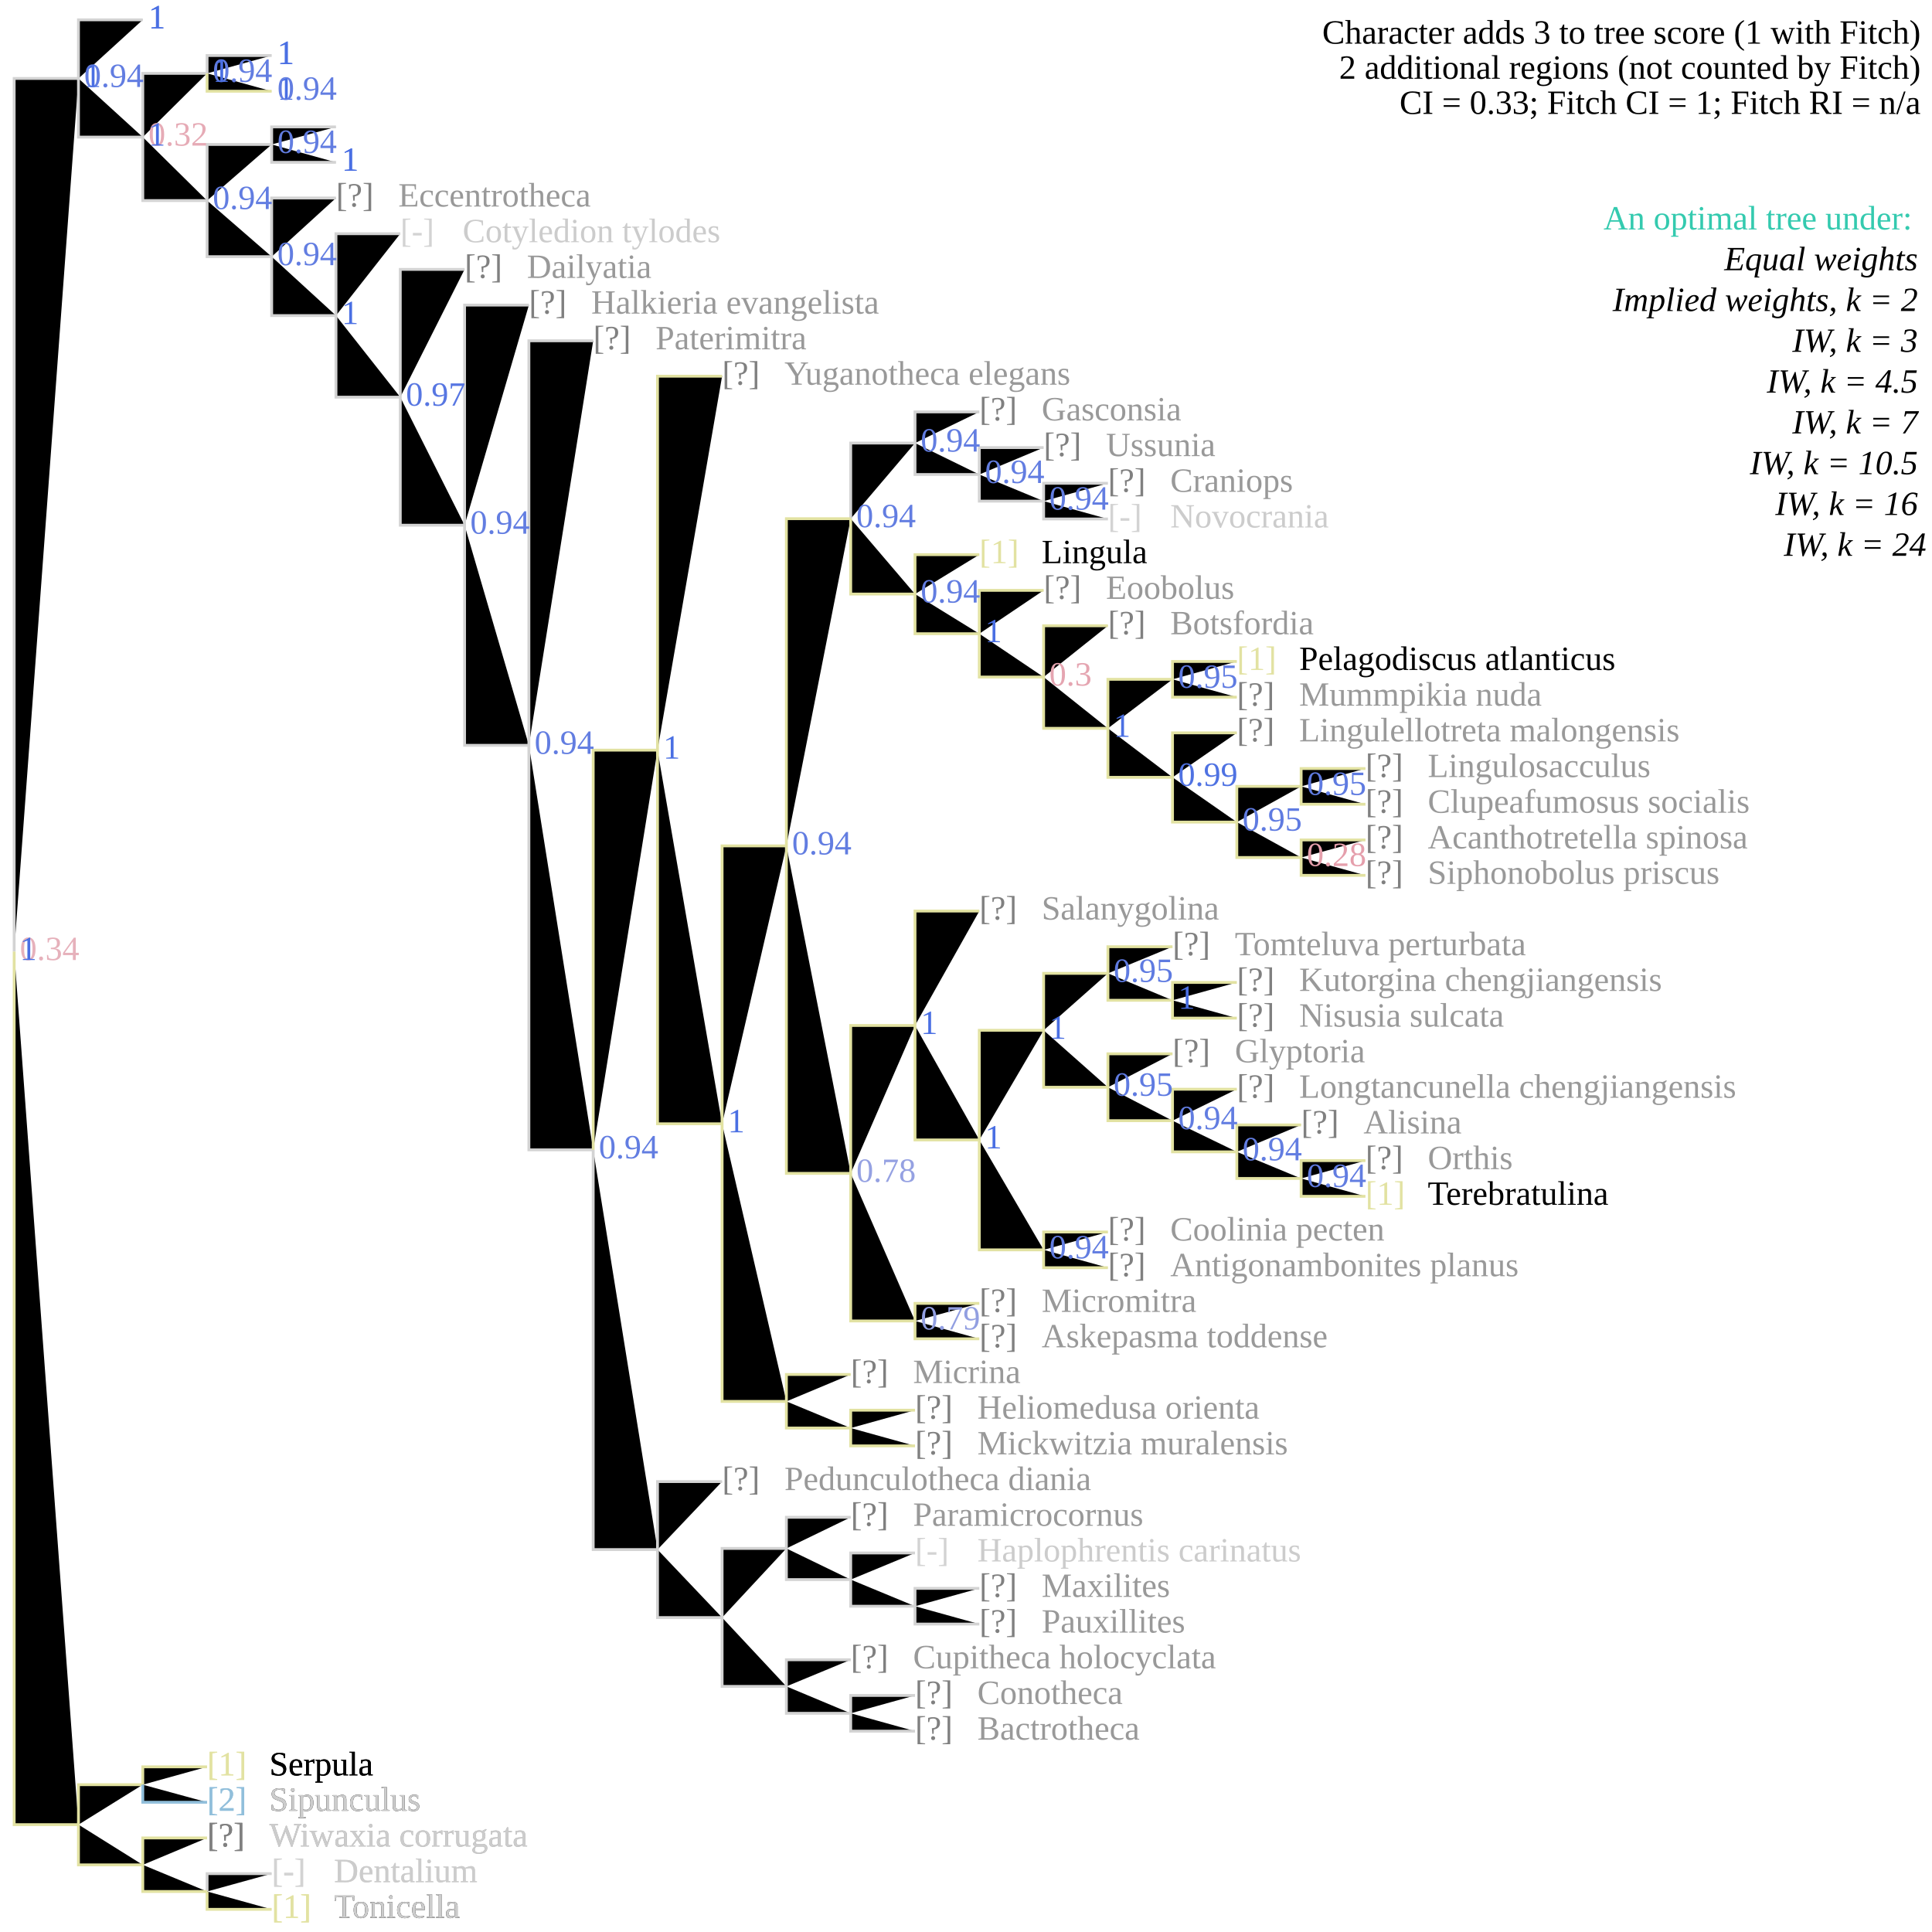
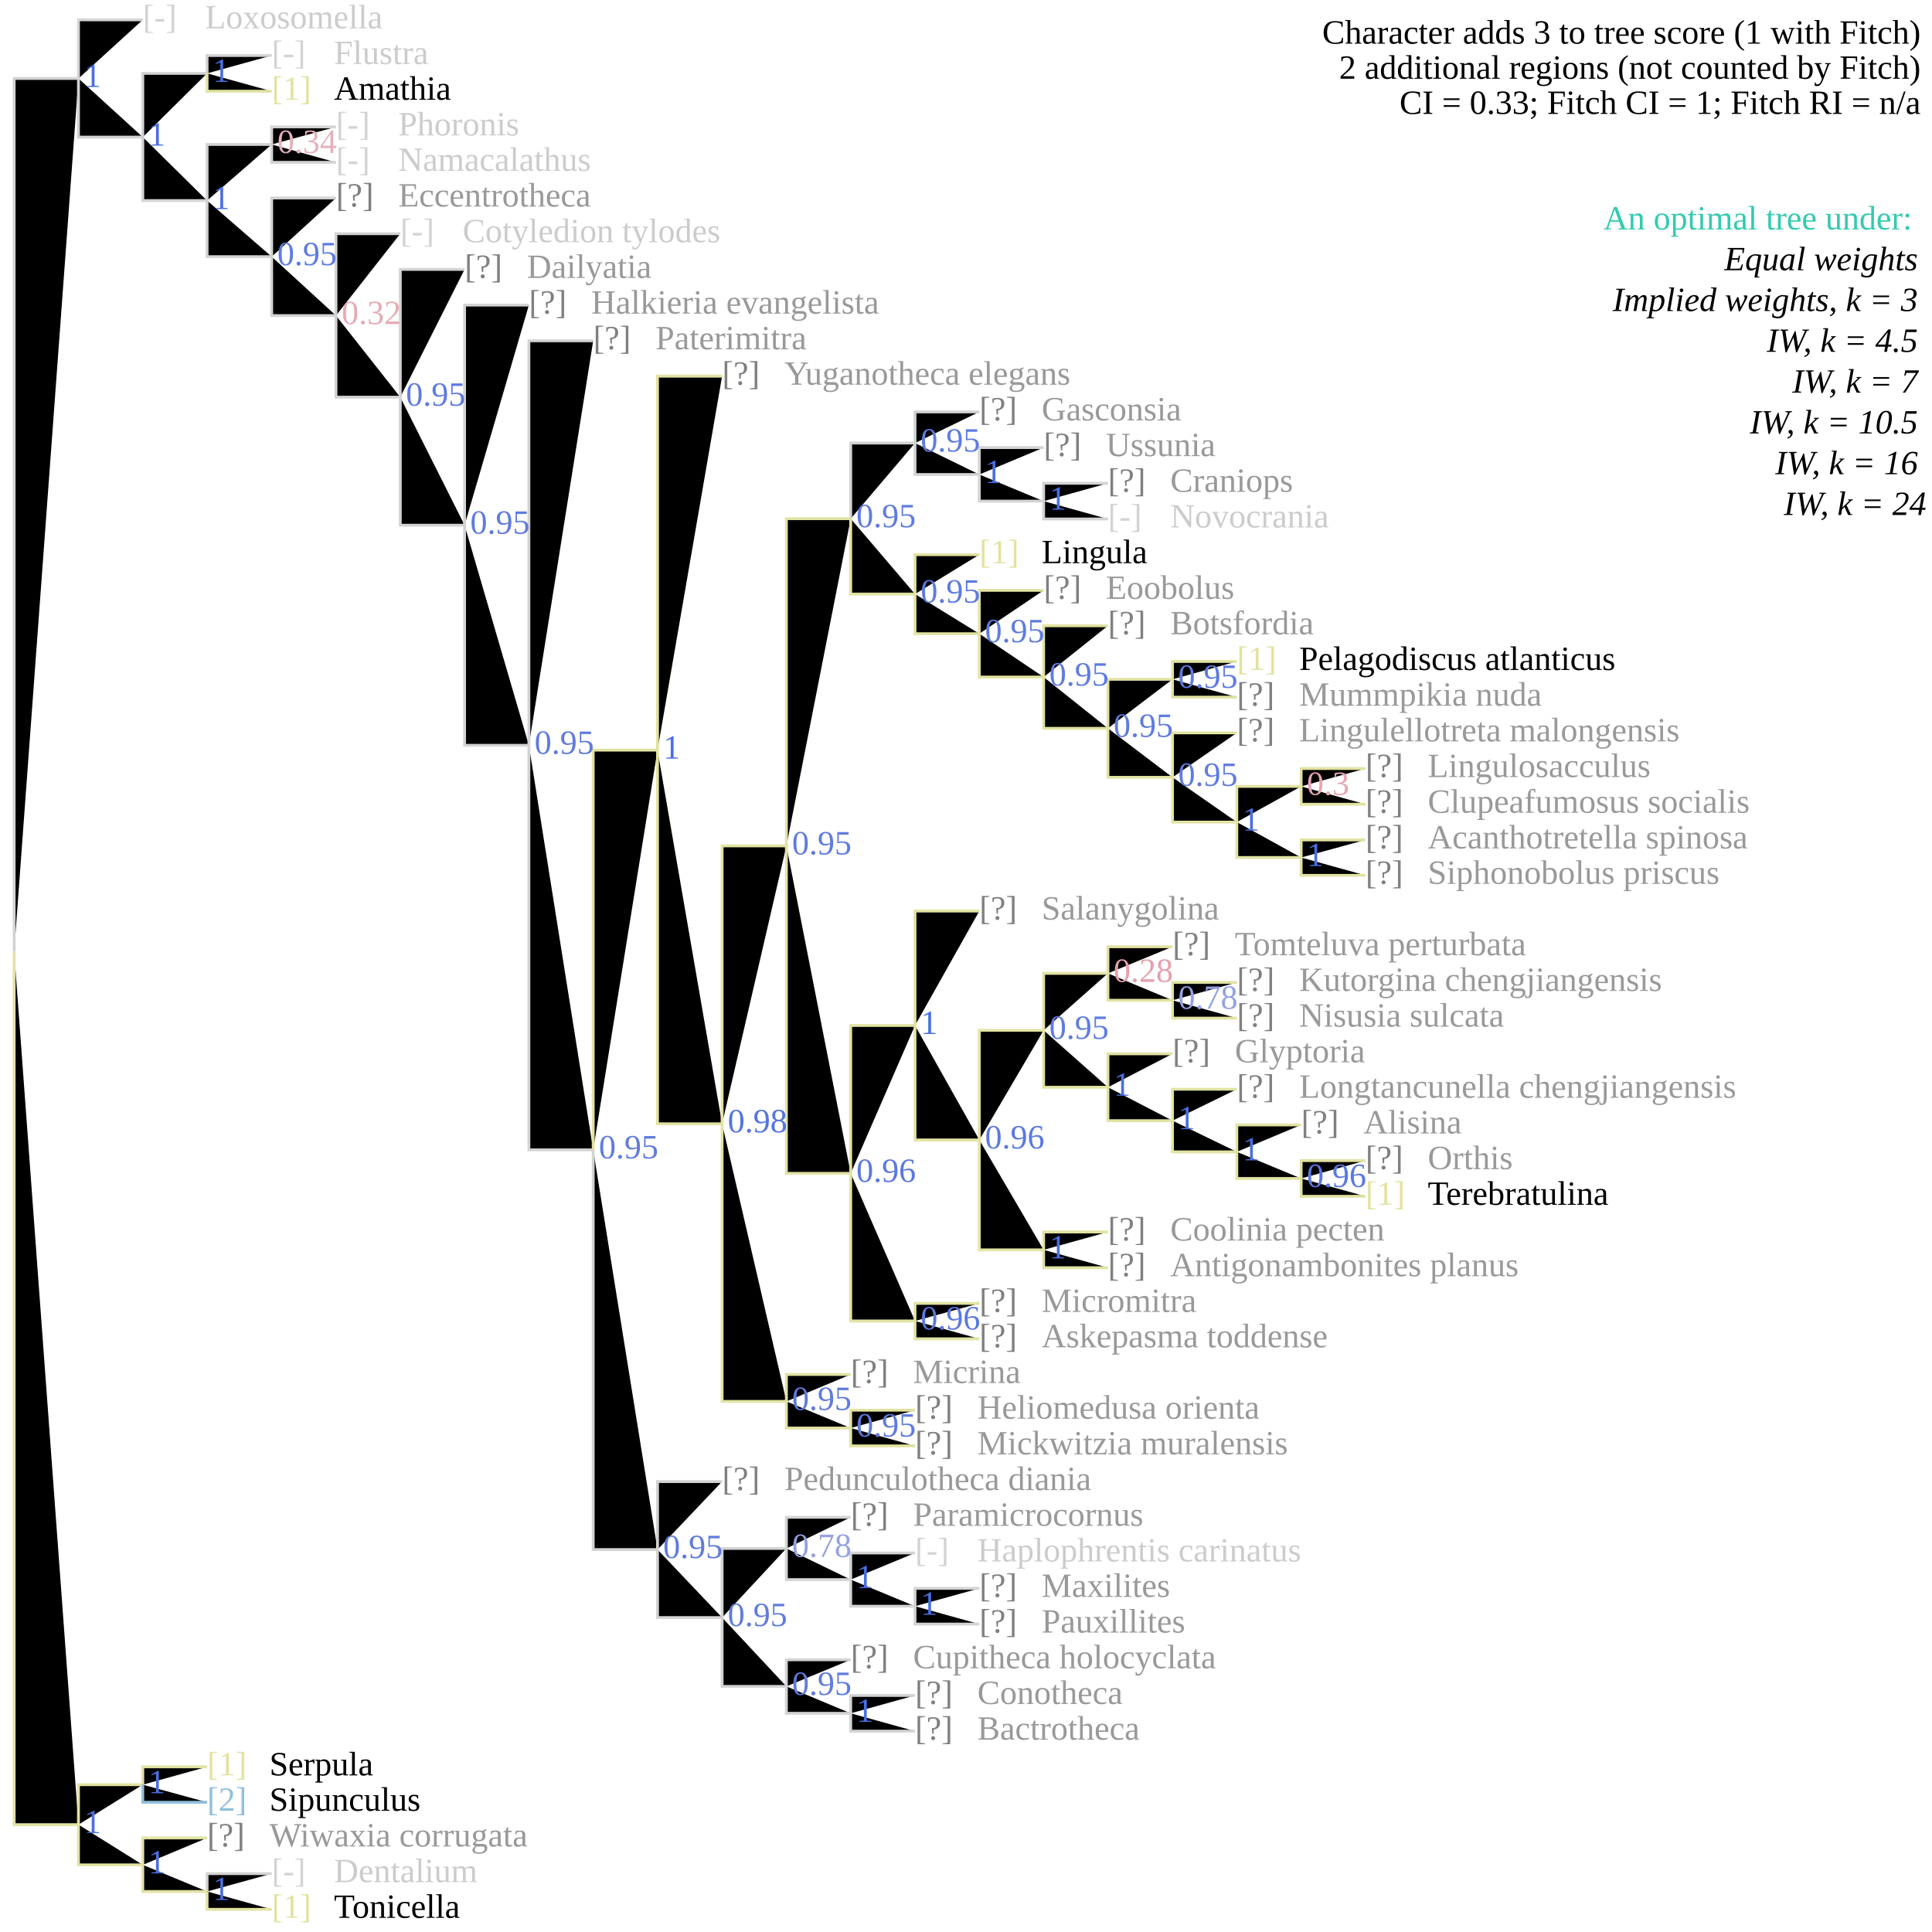
<svg xmlns="http://www.w3.org/2000/svg" version="1.1" width="682" height="682" class="tree" data-char="14">
  <text x="678" y="15.4" text-anchor="end" class="stepsLabel">Character adds <tspan class="score">3</tspan> to tree score (<tspan class="score fitch">1</tspan> with Fitch)</text>
  <text x="678" y="27.8" text-anchor="end" class="stepsLabel">
    <tspan class="score">2</tspan> additional regions (not counted by Fitch)</text>
  <text x="678" y="40.2" text-anchor="end" class="stepsLabel">CI = 0.33; Fitch CI = 1; Fitch RI = n/a</text>
  <text x="678" y="65" text-anchor="end" class="stepsLabel">
    <tspan dy="16" fill="#34caaf">An optimal tree under:</tspan>
    <tspan x="680" style="font-style:italic" class="thisAn" dy="1.2em">Equal weights</tspan>
-     <tspan x="680" style="font-style:italic" class="notThisAn" dy="1.2em">Implied weights, k = 2</tspan>
-     <tspan x="680" style="font-style:italic" class="notThisAn" dy="1.2em">IW, k = 3</tspan>
+     <tspan x="680" style="font-style:italic" class="notThisAn" dy="1.2em">Implied weights, k = 3</tspan>
    <tspan x="680" style="font-style:italic" class="notThisAn" dy="1.2em">IW, k = 4.5</tspan>
    <tspan x="680" style="font-style:italic" class="notThisAn" dy="1.2em">IW, k = 7</tspan>
    <tspan x="680" style="font-style:italic" class="notThisAn" dy="1.2em">IW, k = 10.5</tspan>
    <tspan x="680" style="font-style:italic" class="notThisAn" dy="1.2em">IW, k = 16</tspan>
    <tspan x="680" style="font-style:italic" class="notThisAn" dy="1.2em">IW, k = 24</tspan>
  </text>
  <text x="95.9" y="664.4" fill="lightgrey" class="flag">[-]</text>
  <text x="117.9" y="664.4" fill="#ccc" class="taxonLabel">Dentalium</text>
  <text x="95.9" y="677" fill="#e2e2a2" class="flag">[1]</text>
  <text x="117.9" y="677" fill="#000" class="taxonLabel">Tonicella</text>
  <text x="73.1" y="651.8" fill="grey" class="flag">[?]</text>
  <text x="95.1" y="651.8" fill="#999" class="taxonLabel">Wiwaxia corrugata</text>
  <text x="73.1" y="626.7" fill="#e2e2a2" class="flag">[1]</text>
  <text x="95.1" y="626.7" fill="#000" class="taxonLabel">Serpula</text>
  <text x="73.1" y="639.2" fill="#91bfdb" class="flag">[2]</text>
  <text x="95.1" y="639.2" fill="#000" class="taxonLabel">Sipunculus</text>
  <text x="323" y="601.5" fill="grey" class="flag">[?]</text>
  <text x="345" y="601.5" fill="#999" class="taxonLabel">Conotheca</text>
  <text x="323" y="614.1" fill="grey" class="flag">[?]</text>
  <text x="345" y="614.1" fill="#999" class="taxonLabel">Bactrotheca</text>
  <text x="300.3" y="588.9" fill="grey" class="flag">[?]</text>
  <text x="322.3" y="588.9" fill="#999" class="taxonLabel">Cupitheca holocyclata</text>
  <text x="345.7" y="563.7" fill="grey" class="flag">[?]</text>
  <text x="367.7" y="563.7" fill="#999" class="taxonLabel">Maxilites</text>
  <text x="345.7" y="576.3" fill="grey" class="flag">[?]</text>
  <text x="367.7" y="576.3" fill="#999" class="taxonLabel">Pauxillites</text>
  <text x="323" y="551.2" fill="lightgrey" class="flag">[-]</text>
  <text x="345" y="551.2" fill="#ccc" class="taxonLabel">Haplophrentis carinatus</text>
  <text x="300.3" y="538.6" fill="grey" class="flag">[?]</text>
  <text x="322.3" y="538.6" fill="#999" class="taxonLabel">Paramicrocornus</text>
  <text x="254.9" y="526" fill="grey" class="flag">[?]</text>
  <text x="276.9" y="526" fill="#999" class="taxonLabel">Pedunculotheca diania</text>
  <text x="323" y="500.8" fill="grey" class="flag">[?]</text>
  <text x="345" y="500.8" fill="#999" class="taxonLabel">Heliomedusa orienta</text>
  <text x="323" y="513.4" fill="grey" class="flag">[?]</text>
  <text x="345" y="513.4" fill="#999" class="taxonLabel">Mickwitzia muralensis</text>
  <text x="300.3" y="488.2" fill="grey" class="flag">[?]</text>
  <text x="322.3" y="488.2" fill="#999" class="taxonLabel">Micrina</text>
  <text x="345.7" y="463.1" fill="grey" class="flag">[?]</text>
  <text x="367.7" y="463.1" fill="#999" class="taxonLabel">Micromitra</text>
  <text x="345.7" y="475.6" fill="grey" class="flag">[?]</text>
  <text x="367.7" y="475.6" fill="#999" class="taxonLabel">Askepasma toddense</text>
  <text x="391.1" y="437.9" fill="grey" class="flag">[?]</text>
  <text x="413.1" y="437.9" fill="#999" class="taxonLabel">Coolinia pecten</text>
  <text x="391.1" y="450.5" fill="grey" class="flag">[?]</text>
  <text x="413.1" y="450.5" fill="#999" class="taxonLabel">Antigonambonites planus</text>
  <text x="482" y="412.7" fill="grey" class="flag">[?]</text>
  <text x="504" y="412.7" fill="#999" class="taxonLabel">Orthis</text>
  <text x="482" y="425.3" fill="#e2e2a2" class="flag">[1]</text>
  <text x="504" y="425.3" fill="#000" class="taxonLabel">Terebratulina</text>
  <text x="459.3" y="400.1" fill="grey" class="flag">[?]</text>
  <text x="481.3" y="400.1" fill="#999" class="taxonLabel">Alisina</text>
  <text x="436.6" y="387.5" fill="grey" class="flag">[?]</text>
  <text x="458.6" y="387.5" fill="#999" class="taxonLabel">Longtancunella chengjiangensis</text>
  <text x="413.9" y="375" fill="grey" class="flag">[?]</text>
  <text x="435.9" y="375" fill="#999" class="taxonLabel">Glyptoria</text>
  <text x="436.6" y="349.8" fill="grey" class="flag">[?]</text>
  <text x="458.6" y="349.8" fill="#999" class="taxonLabel">Kutorgina chengjiangensis</text>
  <text x="436.6" y="362.4" fill="grey" class="flag">[?]</text>
  <text x="458.6" y="362.4" fill="#999" class="taxonLabel">Nisusia sulcata</text>
  <text x="413.9" y="337.2" fill="grey" class="flag">[?]</text>
  <text x="435.9" y="337.2" fill="#999" class="taxonLabel">Tomteluva perturbata</text>
  <text x="345.7" y="324.6" fill="grey" class="flag">[?]</text>
  <text x="367.7" y="324.6" fill="#999" class="taxonLabel">Salanygolina</text>
  <text x="482" y="299.5" fill="grey" class="flag">[?]</text>
  <text x="504" y="299.5" fill="#999" class="taxonLabel">Acanthotretella spinosa</text>
  <text x="482" y="312" fill="grey" class="flag">[?]</text>
  <text x="504" y="312" fill="#999" class="taxonLabel">Siphonobolus priscus</text>
  <text x="482" y="274.3" fill="grey" class="flag">[?]</text>
  <text x="504" y="274.3" fill="#999" class="taxonLabel">Lingulosacculus</text>
  <text x="482" y="286.9" fill="grey" class="flag">[?]</text>
  <text x="504" y="286.9" fill="#999" class="taxonLabel">Clupeafumosus socialis</text>
  <text x="436.6" y="261.7" fill="grey" class="flag">[?]</text>
  <text x="458.6" y="261.7" fill="#999" class="taxonLabel">Lingulellotreta malongensis</text>
  <text x="436.6" y="236.5" fill="#e2e2a2" class="flag">[1]</text>
  <text x="458.6" y="236.5" fill="#000" class="taxonLabel">Pelagodiscus atlanticus</text>
  <text x="436.6" y="249.1" fill="grey" class="flag">[?]</text>
  <text x="458.6" y="249.1" fill="#999" class="taxonLabel">Mummpikia nuda</text>
  <text x="391.1" y="223.9" fill="grey" class="flag">[?]</text>
  <text x="413.1" y="223.9" fill="#999" class="taxonLabel">Botsfordia</text>
  <text x="368.4" y="211.4" fill="grey" class="flag">[?]</text>
  <text x="390.4" y="211.4" fill="#999" class="taxonLabel">Eoobolus</text>
  <text x="345.7" y="198.8" fill="#e2e2a2" class="flag">[1]</text>
  <text x="367.7" y="198.8" fill="#000" class="taxonLabel">Lingula</text>
  <text x="391.1" y="173.6" fill="grey" class="flag">[?]</text>
  <text x="413.1" y="173.6" fill="#999" class="taxonLabel">Craniops</text>
  <text x="391.1" y="186.2" fill="lightgrey" class="flag">[-]</text>
  <text x="413.1" y="186.2" fill="#ccc" class="taxonLabel">Novocrania</text>
  <text x="368.4" y="161" fill="grey" class="flag">[?]</text>
  <text x="390.4" y="161" fill="#999" class="taxonLabel">Ussunia</text>
  <text x="345.7" y="148.4" fill="grey" class="flag">[?]</text>
  <text x="367.7" y="148.4" fill="#999" class="taxonLabel">Gasconsia</text>
  <text x="254.9" y="135.8" fill="grey" class="flag">[?]</text>
  <text x="276.9" y="135.8" fill="#999" class="taxonLabel">Yuganotheca elegans</text>
  <text x="209.4" y="123.3" fill="grey" class="flag">[?]</text>
  <text x="231.4" y="123.3" fill="#999" class="taxonLabel">Paterimitra</text>
  <text x="186.7" y="110.7" fill="grey" class="flag">[?]</text>
  <text x="208.7" y="110.7" fill="#999" class="taxonLabel">Halkieria evangelista</text>
  <text x="164" y="98.1" fill="grey" class="flag">[?]</text>
  <text x="186" y="98.1" fill="#999" class="taxonLabel">Dailyatia</text>
  <text x="141.3" y="85.5" fill="lightgrey" class="flag">[-]</text>
  <text x="163.3" y="85.5" fill="#ccc" class="taxonLabel">Cotyledion tylodes</text>
  <text x="118.6" y="72.9" fill="grey" class="flag">[?]</text>
  <text x="140.6" y="72.9" fill="#999" class="taxonLabel">Eccentrotheca</text>
-   <text x="95.9" y="664.4" fill="lightgrey" class="flag">[-]</text>
-   <text x="117.9" y="664.4" fill="#ccc" class="taxonLabel">Dentalium</text>
-   <text x="95.9" y="677" fill="#e2e2a2" class="flag">[1]</text>
-   <text x="117.9" y="677" fill="#ccc" class="taxonLabel">Tonicella</text>
-   <text x="73.1" y="651.8" fill="grey" class="flag">[?]</text>
-   <text x="95.1" y="651.8" fill="#ccc" class="taxonLabel">Wiwaxia corrugata</text>
-   <text x="73.1" y="626.7" fill="#e2e2a2" class="flag">[1]</text>
-   <text x="95.1" y="626.7" fill="#000" class="taxonLabel">Serpula</text>
-   <text x="73.1" y="639.2" fill="#91bfdb" class="flag">[2]</text>
-   <text x="95.1" y="639.2" fill="#ccc" class="taxonLabel">Sipunculus</text>
+   <text x="118.6" y="47.8" fill="lightgrey" class="flag">[-]</text>
+   <text x="140.6" y="47.8" fill="#ccc" class="taxonLabel">Phoronis</text>
+   <text x="118.6" y="60.3" fill="lightgrey" class="flag">[-]</text>
+   <text x="140.6" y="60.3" fill="#ccc" class="taxonLabel">Namacalathus</text>
+   <text x="95.9" y="22.6" fill="lightgrey" class="flag">[-]</text>
+   <text x="117.9" y="22.6" fill="#ccc" class="taxonLabel">Flustra</text>
+   <text x="95.9" y="35.2" fill="#e2e2a2" class="flag">[1]</text>
+   <text x="117.9" y="35.2" fill="#000" class="taxonLabel">Amathia</text>
+   <text x="50.4" y="10" fill="lightgrey" class="flag">[-]</text>
+   <text x="72.4" y="10" fill="#ccc" class="taxonLabel">Loxosomella</text>
  <path d="M5,335.9V27.7H27.7M27.7,27.7V7H50.4M27.7,27.7V48.4H50.4M50.4,48.4V25.9H73.1M73.1,25.9V19.6H95.9M50.4,48.4V70.8H73.1M73.1,70.8V51H95.9M95.9,51V44.8H118.6M95.9,51V57.3H118.6M73.1,70.8V90.6H95.9M95.9,90.6V69.9H118.6M95.9,90.6V111.4H118.6M118.6,111.4V82.5H141.3M118.6,111.4V140.2H141.3M141.3,140.2V95.1H164M141.3,140.2V185.4H164M164,185.4V107.7H186.7M164,185.4V263.1H186.7M186.7,263.1V120.3H209.4M186.7,263.1V405.9H209.4M300.3,183.1V156.4H323M323,156.4V145.4H345.7M323,156.4V167.5H345.7M345.7,167.5V158H368.4M345.7,167.5V176.9H368.4M368.4,176.9V170.6H391.1M368.4,176.9V183.2H391.1M209.4,405.9V547H232.1M232.1,547V523H254.9M232.1,547V571H254.9M254.9,571V546.6H277.6M277.6,546.6V535.6H300.3M277.6,546.6V557.6H300.3M300.3,557.6V548.2H323M300.3,557.6V567H323M323,567V560.7H345.7M323,567V573.3H345.7M254.9,571V595.3H277.6M277.6,595.3V585.9H300.3M277.6,595.3V604.8H300.3M300.3,604.8V598.5H323M300.3,604.8V611.1H323M73.1,667.7V661.4H95.9" stroke="lightgrey" class="inapplicable" />
  <path d="M73.1,25.9V32.2H95.9M209.4,405.9V264.8H232.1M232.1,264.8V132.8H254.9M232.1,264.8V396.7H254.9M254.9,396.7V298.6H277.6M277.6,298.6V183.1H300.3M300.3,183.1V209.7H323M323,209.7V195.8H345.7M323,209.7V223.7H345.7M345.7,223.7V208.4H368.4M345.7,223.7V239H368.4M368.4,239V220.9H391.1M368.4,239V257.1H391.1M391.1,257.1V239.8H413.9M413.9,239.8V233.5H436.6M413.9,239.8V246.1H436.6M391.1,257.1V274.4H413.9M413.9,274.4V258.7H436.6M413.9,274.4V290.2H436.6M436.6,290.2V277.6H459.3M459.3,277.6V271.3H482M459.3,277.6V283.9H482M436.6,290.2V302.7H459.3M459.3,302.7V296.5H482M459.3,302.7V309H482M277.6,298.6V414.2H300.3M300.3,414.2V362H323M323,362V321.6H345.7M323,362V402.4H345.7M345.7,402.4V363.7H368.4M368.4,363.7V343.6H391.1M391.1,343.6V334.2H413.9M391.1,343.6V353.1H413.9M413.9,353.1V346.8H436.6M413.9,353.1V359.4H436.6M368.4,363.7V383.8H391.1M391.1,383.8V372H413.9M391.1,383.8V395.6H413.9M413.9,395.6V384.5H436.6M413.9,395.6V406.6H436.6M436.6,406.6V397.1H459.3M436.6,406.6V416H459.3M459.3,416V409.7H482M459.3,416V422.3H482M345.7,402.4V441.2H368.4M368.4,441.2V434.9H391.1M368.4,441.2V447.5H391.1M300.3,414.2V466.3H323M323,466.3V460.1H345.7M323,466.3V472.6H345.7M254.9,396.7V494.7H277.6M277.6,494.7V485.2H300.3M277.6,494.7V504.1H300.3M300.3,504.1V497.8H323M300.3,504.1V510.4H323M5,335.9V644.1H27.7M27.7,644.1V630H50.4M50.4,630V623.7H73.1M27.7,644.1V658.3H50.4M50.4,658.3V648.8H73.1M50.4,658.3V667.7H73.1M73.1,667.7V674H95.9" stroke="#e2e2a2" />
  <path d="M50.4,630V636.2H73.1" stroke="#91bfdb" />
-   <text x="120.6" y="60.3" class="node" fill="#4A6FE3">1</text>
-   <text x="97.9" y="22.6" class="node" fill="#4A6FE3">1</text>
-   <text x="97.9" y="35.2" class="node" fill="#4A6FE3">1</text>
-   <text x="52.4" y="10" class="node" fill="#4A6FE3">1</text>
-   <text x="7" y="338.9" class="node" fill="#E6B1BB">0.34</text>
-   <text x="29.7" y="30.7" class="node" fill="#627DE1">0.94</text>
-   <text x="52.4" y="51.4" class="node" fill="#E6ABB6">0.32</text>
-   <text x="75.1" y="28.9" class="node" fill="#627DE1">0.94</text>
-   <text x="75.1" y="73.8" class="node" fill="#627DE1">0.94</text>
-   <text x="97.9" y="54" class="node" fill="#627DE1">0.94</text>
-   <text x="97.9" y="93.6" class="node" fill="#627DE1">0.94</text>
-   <text x="120.6" y="114.4" class="node" fill="#4A6FE3">1</text>
-   <text x="143.3" y="143.2" class="node" fill="#5776E2">0.97</text>
-   <text x="166" y="188.4" class="node" fill="#627DE1">0.94</text>
-   <text x="188.7" y="266.1" class="node" fill="#627DE1">0.94</text>
-   <text x="211.4" y="408.9" class="node" fill="#627DE1">0.94</text>
-   <text x="234.1" y="267.8" class="node" fill="#4A6FE3">1</text>
-   <text x="256.9" y="399.7" class="node" fill="#4A6FE3">1</text>
-   <text x="279.6" y="301.6" class="node" fill="#627DE1">0.94</text>
-   <text x="302.3" y="186.1" class="node" fill="#627DE1">0.94</text>
-   <text x="325" y="159.4" class="node" fill="#627DE1">0.94</text>
-   <text x="347.7" y="170.5" class="node" fill="#627DE1">0.94</text>
-   <text x="370.4" y="179.9" class="node" fill="#627DE1">0.94</text>
-   <text x="325" y="212.7" class="node" fill="#627DE1">0.94</text>
-   <text x="347.7" y="226.7" class="node" fill="#4A6FE3">1</text>
-   <text x="370.4" y="242" class="node" fill="#E5A5B1">0.3</text>
-   <text x="393.1" y="260.1" class="node" fill="#4A6FE3">1</text>
-   <text x="415.9" y="242.8" class="node" fill="#5F7BE1">0.95</text>
-   <text x="415.9" y="277.4" class="node" fill="#4F72E2">0.99</text>
-   <text x="438.6" y="293.2" class="node" fill="#5F7BE1">0.95</text>
-   <text x="461.3" y="280.6" class="node" fill="#5F7BE1">0.95</text>
-   <text x="461.3" y="305.7" class="node" fill="#E59FAC">0.28</text>
-   <text x="302.3" y="417.2" class="node" fill="#95A1E2">0.78</text>
-   <text x="325" y="365" class="node" fill="#4A6FE3">1</text>
-   <text x="347.7" y="405.4" class="node" fill="#4A6FE3">1</text>
-   <text x="370.4" y="366.7" class="node" fill="#4A6FE3">1</text>
-   <text x="393.1" y="346.6" class="node" fill="#5F7BE1">0.95</text>
-   <text x="415.9" y="356.1" class="node" fill="#4A6FE3">1</text>
-   <text x="393.1" y="386.8" class="node" fill="#5F7BE1">0.95</text>
-   <text x="415.9" y="398.6" class="node" fill="#627DE1">0.94</text>
-   <text x="438.6" y="409.6" class="node" fill="#627DE1">0.94</text>
-   <text x="461.3" y="419" class="node" fill="#627DE1">0.94</text>
-   <text x="370.4" y="444.2" class="node" fill="#627DE1">0.94</text>
-   <text x="325" y="469.3" class="node" fill="#929FE1">0.79</text>
-   <text x="120.6" y="60.3" class="node" fill="#4A6FE3">1</text>
-   <text x="97.9" y="22.6" class="node" fill="#4A6FE3">1</text>
-   <text x="97.9" y="35.2" class="node" fill="#627DE1">0.94</text>
-   <text x="52.4" y="10" class="node" fill="#4A6FE3">1</text>
-   <text x="7" y="338.9" class="node" fill="#4A6FE3">1</text>
  <text x="29.7" y="30.7" class="node" fill="#4A6FE3">1</text>
  <text x="52.4" y="51.4" class="node" fill="#4A6FE3">1</text>
  <text x="75.1" y="28.9" class="node" fill="#4A6FE3">1</text>
+   <text x="75.1" y="73.8" class="node" fill="#4A6FE3">1</text>
+   <text x="97.9" y="54" class="node" fill="#E6B1BB">0.34</text>
+   <text x="97.9" y="93.6" class="node" fill="#5F7BE1">0.95</text>
+   <text x="120.6" y="114.4" class="node" fill="#E6ABB6">0.32</text>
+   <text x="143.3" y="143.2" class="node" fill="#5F7BE1">0.95</text>
+   <text x="166" y="188.4" class="node" fill="#5F7BE1">0.95</text>
+   <text x="188.7" y="266.1" class="node" fill="#5F7BE1">0.95</text>
+   <text x="211.4" y="408.9" class="node" fill="#5F7BE1">0.95</text>
+   <text x="234.1" y="267.8" class="node" fill="#4A6FE3">1</text>
+   <text x="256.9" y="399.7" class="node" fill="#5374E2">0.98</text>
+   <text x="279.6" y="301.6" class="node" fill="#5F7BE1">0.95</text>
+   <text x="302.3" y="186.1" class="node" fill="#5F7BE1">0.95</text>
+   <text x="325" y="159.4" class="node" fill="#5F7BE1">0.95</text>
+   <text x="347.7" y="170.5" class="node" fill="#4A6FE3">1</text>
+   <text x="370.4" y="179.9" class="node" fill="#4A6FE3">1</text>
+   <text x="325" y="212.7" class="node" fill="#5F7BE1">0.95</text>
+   <text x="347.7" y="226.7" class="node" fill="#5F7BE1">0.95</text>
+   <text x="370.4" y="242" class="node" fill="#5F7BE1">0.95</text>
+   <text x="393.1" y="260.1" class="node" fill="#5F7BE1">0.95</text>
+   <text x="415.9" y="242.8" class="node" fill="#5F7BE1">0.95</text>
+   <text x="415.9" y="277.4" class="node" fill="#5F7BE1">0.95</text>
+   <text x="438.6" y="293.2" class="node" fill="#4A6FE3">1</text>
+   <text x="461.3" y="280.6" class="node" fill="#E5A5B1">0.3</text>
+   <text x="461.3" y="305.7" class="node" fill="#4A6FE3">1</text>
+   <text x="302.3" y="417.2" class="node" fill="#5B78E2">0.96</text>
+   <text x="325" y="365" class="node" fill="#4A6FE3">1</text>
+   <text x="347.7" y="405.4" class="node" fill="#5B78E2">0.96</text>
+   <text x="370.4" y="366.7" class="node" fill="#5F7BE1">0.95</text>
+   <text x="393.1" y="346.6" class="node" fill="#E59FAC">0.28</text>
+   <text x="415.9" y="356.1" class="node" fill="#95A1E2">0.78</text>
+   <text x="393.1" y="386.8" class="node" fill="#4A6FE3">1</text>
+   <text x="415.9" y="398.6" class="node" fill="#4A6FE3">1</text>
+   <text x="438.6" y="409.6" class="node" fill="#4A6FE3">1</text>
+   <text x="461.3" y="419" class="node" fill="#5B78E2">0.96</text>
+   <text x="370.4" y="444.2" class="node" fill="#4A6FE3">1</text>
+   <text x="325" y="469.3" class="node" fill="#5B78E2">0.96</text>
+   <text x="279.6" y="497.7" class="node" fill="#5F7BE1">0.95</text>
+   <text x="302.3" y="507.1" class="node" fill="#5F7BE1">0.95</text>
+   <text x="234.1" y="550" class="node" fill="#5F7BE1">0.95</text>
+   <text x="256.9" y="574" class="node" fill="#5F7BE1">0.95</text>
+   <text x="279.6" y="549.6" class="node" fill="#95A1E2">0.78</text>
+   <text x="302.3" y="560.6" class="node" fill="#4A6FE3">1</text>
+   <text x="325" y="570" class="node" fill="#4A6FE3">1</text>
+   <text x="279.6" y="598.3" class="node" fill="#5F7BE1">0.95</text>
+   <text x="302.3" y="607.8" class="node" fill="#4A6FE3">1</text>
+   <text x="29.7" y="647.1" class="node" fill="#4A6FE3">1</text>
+   <text x="52.4" y="633" class="node" fill="#4A6FE3">1</text>
+   <text x="52.4" y="661.3" class="node" fill="#4A6FE3">1</text>
+   <text x="75.1" y="670.7" class="node" fill="#4A6FE3">1</text>
</svg>
